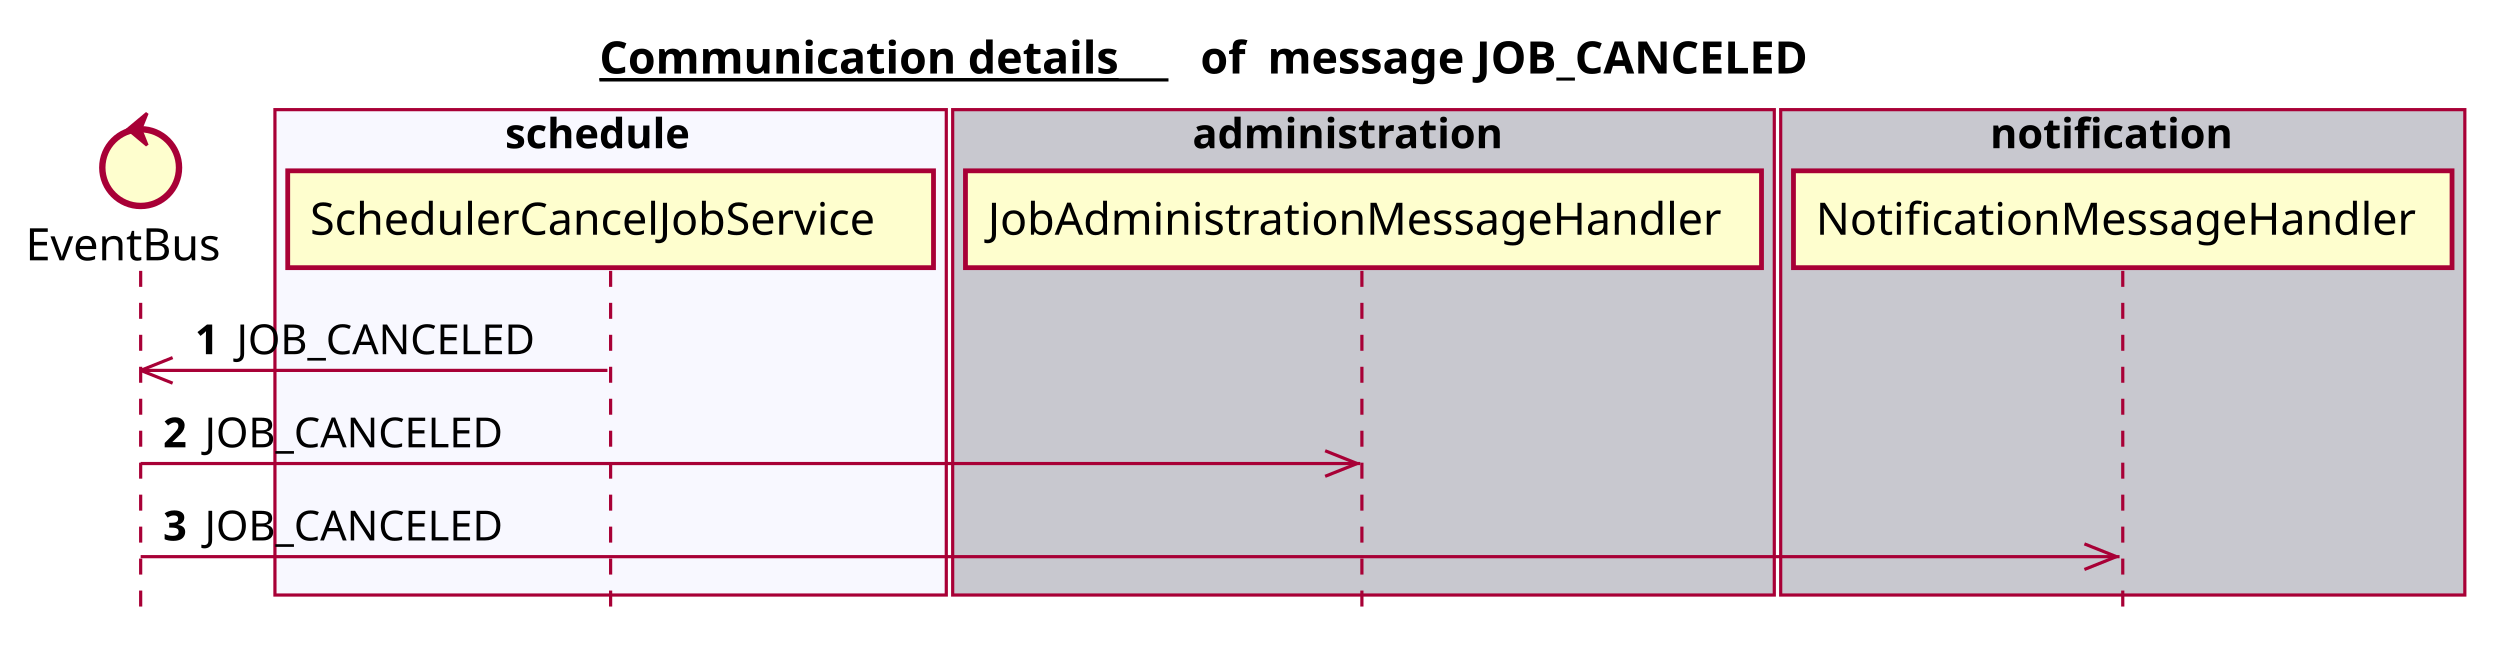
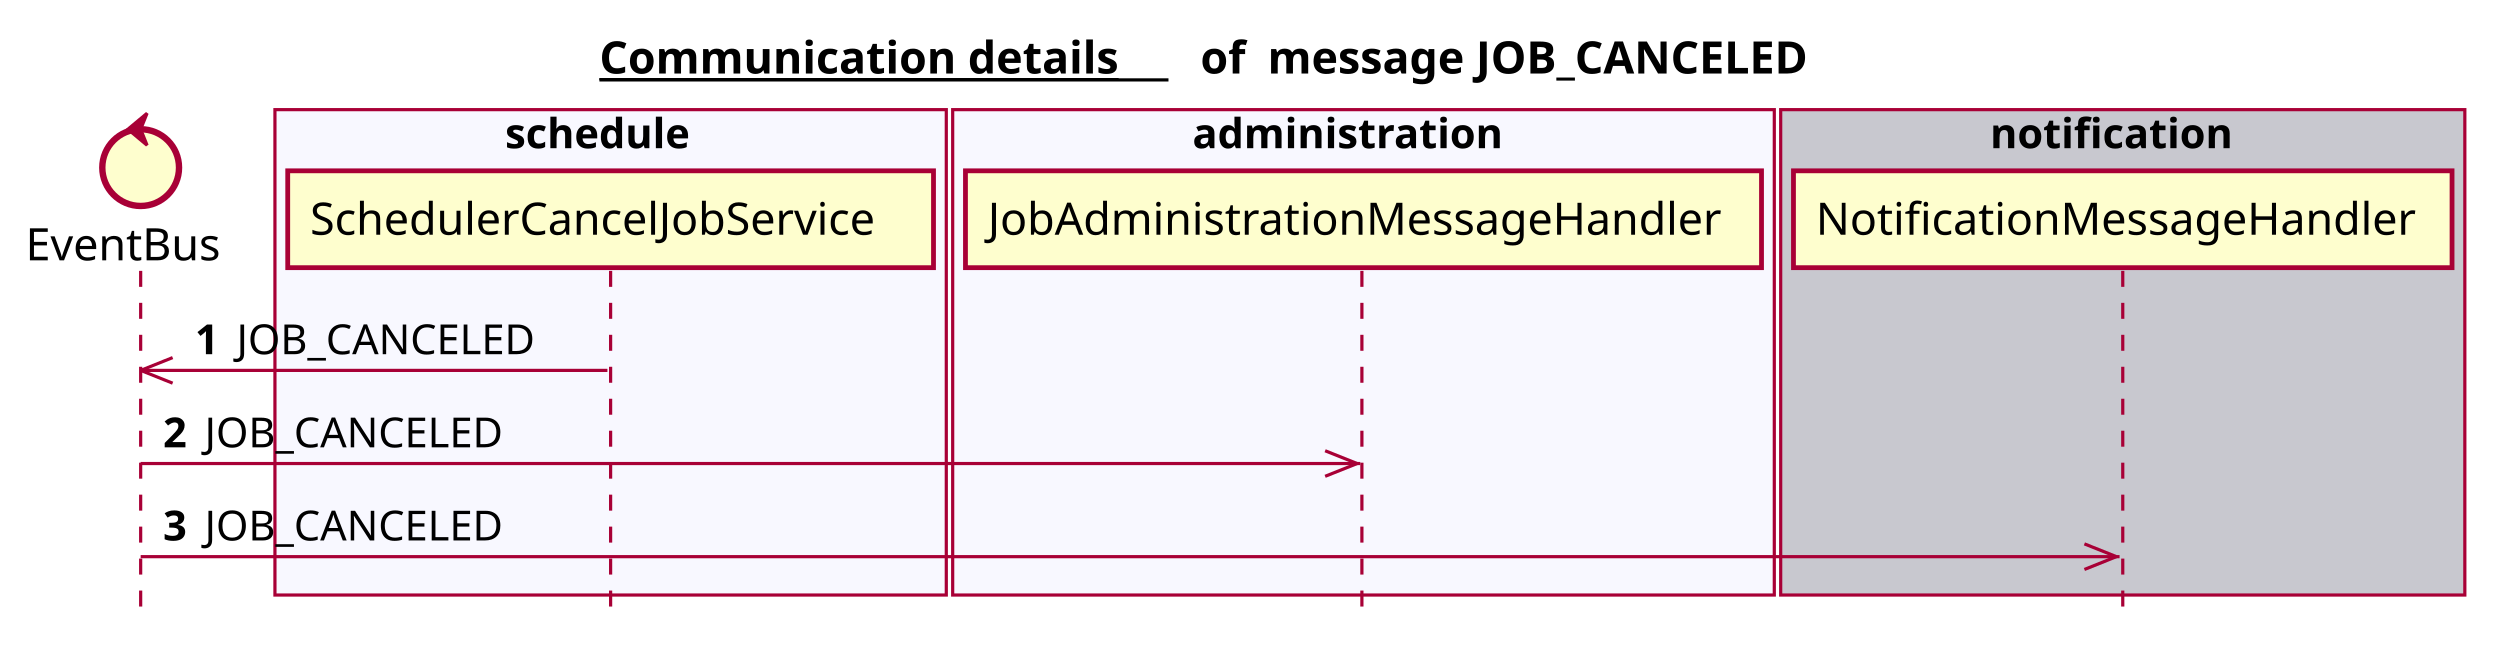
<svg xmlns="http://www.w3.org/2000/svg" contentScriptType="application/ecmascript" contentStyleType="text/css" height="204px" preserveAspectRatio="none" style="width:782px;height:204px;" version="1.1" viewBox="0 0 782 204" width="782px" zoomAndPan="magnify">
  <defs />
  <g>
    <text fill="#000000" font-family="sans-serif" font-size="14" font-weight="bold" lengthAdjust="spacingAndGlyphs" text-decoration="underline" textLength="178" x="187.5" y="22.995">Communication details</text>
    <line style="stroke: #000000; stroke-width: 1.0;" x1="187.5" x2="365.5" y1="24.995" y2="24.995" />
    <text fill="#000000" font-family="sans-serif" font-size="14" font-weight="bold" lengthAdjust="spacingAndGlyphs" textLength="16" x="375.5" y="22.995">of</text>
    <text fill="#000000" font-family="sans-serif" font-size="14" font-weight="bold" lengthAdjust="spacingAndGlyphs" textLength="191" x="396.5" y="22.995">message JOB_CANCELED</text>
    <rect fill="#F8F8FF" height="151.828" style="stroke: #A80036; stroke-width: 1.0;" width="210" x="86" y="34.297" />
    <text fill="#000000" font-family="sans-serif" font-size="13" font-weight="bold" lengthAdjust="spacingAndGlyphs" textLength="66" x="158" y="46.364">schedule</text>
-     <rect fill="#C8C8CF" height="151.828" style="stroke: #A80036; stroke-width: 1.0;" width="257" x="298" y="34.297" />
+     <rect fill="#F8F8FF" height="151.828" style="stroke: #A80036; stroke-width: 1.0;" width="257" x="298" y="34.297" />
    <text fill="#000000" font-family="sans-serif" font-size="13" font-weight="bold" lengthAdjust="spacingAndGlyphs" textLength="107" x="373" y="46.364">administration</text>
    <rect fill="#C8C8CF" height="151.828" style="stroke: #A80036; stroke-width: 1.0;" width="214" x="557" y="34.297" />
    <text fill="#000000" font-family="sans-serif" font-size="13" font-weight="bold" lengthAdjust="spacingAndGlyphs" textLength="83" x="622.5" y="46.364">notification</text>
    <line style="stroke: #A80036; stroke-width: 1.0; stroke-dasharray: 5.0,5.0;" x1="44" x2="44" y1="84.727" y2="192.125" />
    <line style="stroke: #A80036; stroke-width: 1.0; stroke-dasharray: 5.0,5.0;" x1="191" x2="191" y1="84.727" y2="192.125" />
    <line style="stroke: #A80036; stroke-width: 1.0; stroke-dasharray: 5.0,5.0;" x1="426" x2="426" y1="84.727" y2="192.125" />
    <line style="stroke: #A80036; stroke-width: 1.0; stroke-dasharray: 5.0,5.0;" x1="664" x2="664" y1="84.727" y2="192.125" />
    <text fill="#000000" font-family="sans-serif" font-size="14" lengthAdjust="spacingAndGlyphs" textLength="66" x="8" y="81.425">EventBus</text>
    <ellipse cx="44" cy="52.43" fill="#FEFECE" rx="12" ry="12" style="stroke: #A80036; stroke-width: 2.0;" />
    <polygon fill="#A80036" points="40,40.43,46,35.43,44,40.43,46,45.43,40,40.43" style="stroke: #A80036; stroke-width: 1.0;" />
    <rect fill="#FEFECE" height="30.297" style="stroke: #A80036; stroke-width: 1.5;" width="202" x="90" y="53.43" />
    <text fill="#000000" font-family="sans-serif" font-size="14" lengthAdjust="spacingAndGlyphs" textLength="188" x="97" y="73.425">SchedulerCancelJobService</text>
    <rect fill="#FEFECE" height="30.297" style="stroke: #A80036; stroke-width: 1.5;" width="249" x="302" y="53.43" />
    <text fill="#000000" font-family="sans-serif" font-size="14" lengthAdjust="spacingAndGlyphs" textLength="235" x="309" y="73.425">JobAdministrationMessageHandler</text>
    <rect fill="#FEFECE" height="30.297" style="stroke: #A80036; stroke-width: 1.5;" width="206" x="561" y="53.43" />
    <text fill="#000000" font-family="sans-serif" font-size="14" lengthAdjust="spacingAndGlyphs" textLength="192" x="568" y="73.425">NotificationMessageHandler</text>
    <line style="stroke: #A80036; stroke-width: 1.0;" x1="44" x2="54" y1="115.859" y2="111.859" />
    <line style="stroke: #A80036; stroke-width: 1.0;" x1="44" x2="54" y1="115.859" y2="119.859" />
    <line style="stroke: #A80036; stroke-width: 1.0;" x1="44" x2="190" y1="115.859" y2="115.859" />
    <text fill="#000000" font-family="sans-serif" font-size="13" font-weight="bold" lengthAdjust="spacingAndGlyphs" textLength="9" x="61" y="110.793">1</text>
    <text fill="#000000" font-family="sans-serif" font-size="13" lengthAdjust="spacingAndGlyphs" textLength="99" x="74" y="110.793">JOB_CANCELED</text>
    <line style="stroke: #A80036; stroke-width: 1.0;" x1="424.5" x2="414.5" y1="144.992" y2="140.992" />
    <line style="stroke: #A80036; stroke-width: 1.0;" x1="424.5" x2="414.5" y1="144.992" y2="148.992" />
    <line style="stroke: #A80036; stroke-width: 1.0;" x1="44" x2="425.5" y1="144.992" y2="144.992" />
    <text fill="#000000" font-family="sans-serif" font-size="13" font-weight="bold" lengthAdjust="spacingAndGlyphs" textLength="9" x="51" y="139.926">2</text>
    <text fill="#000000" font-family="sans-serif" font-size="13" lengthAdjust="spacingAndGlyphs" textLength="99" x="64" y="139.926">JOB_CANCELED</text>
    <line style="stroke: #A80036; stroke-width: 1.0;" x1="662" x2="652" y1="174.125" y2="170.125" />
    <line style="stroke: #A80036; stroke-width: 1.0;" x1="662" x2="652" y1="174.125" y2="178.125" />
    <line style="stroke: #A80036; stroke-width: 1.0;" x1="44" x2="663" y1="174.125" y2="174.125" />
    <text fill="#000000" font-family="sans-serif" font-size="13" font-weight="bold" lengthAdjust="spacingAndGlyphs" textLength="9" x="51" y="169.059">3</text>
    <text fill="#000000" font-family="sans-serif" font-size="13" lengthAdjust="spacingAndGlyphs" textLength="99" x="64" y="169.059">JOB_CANCELED</text>
  </g>
</svg>
